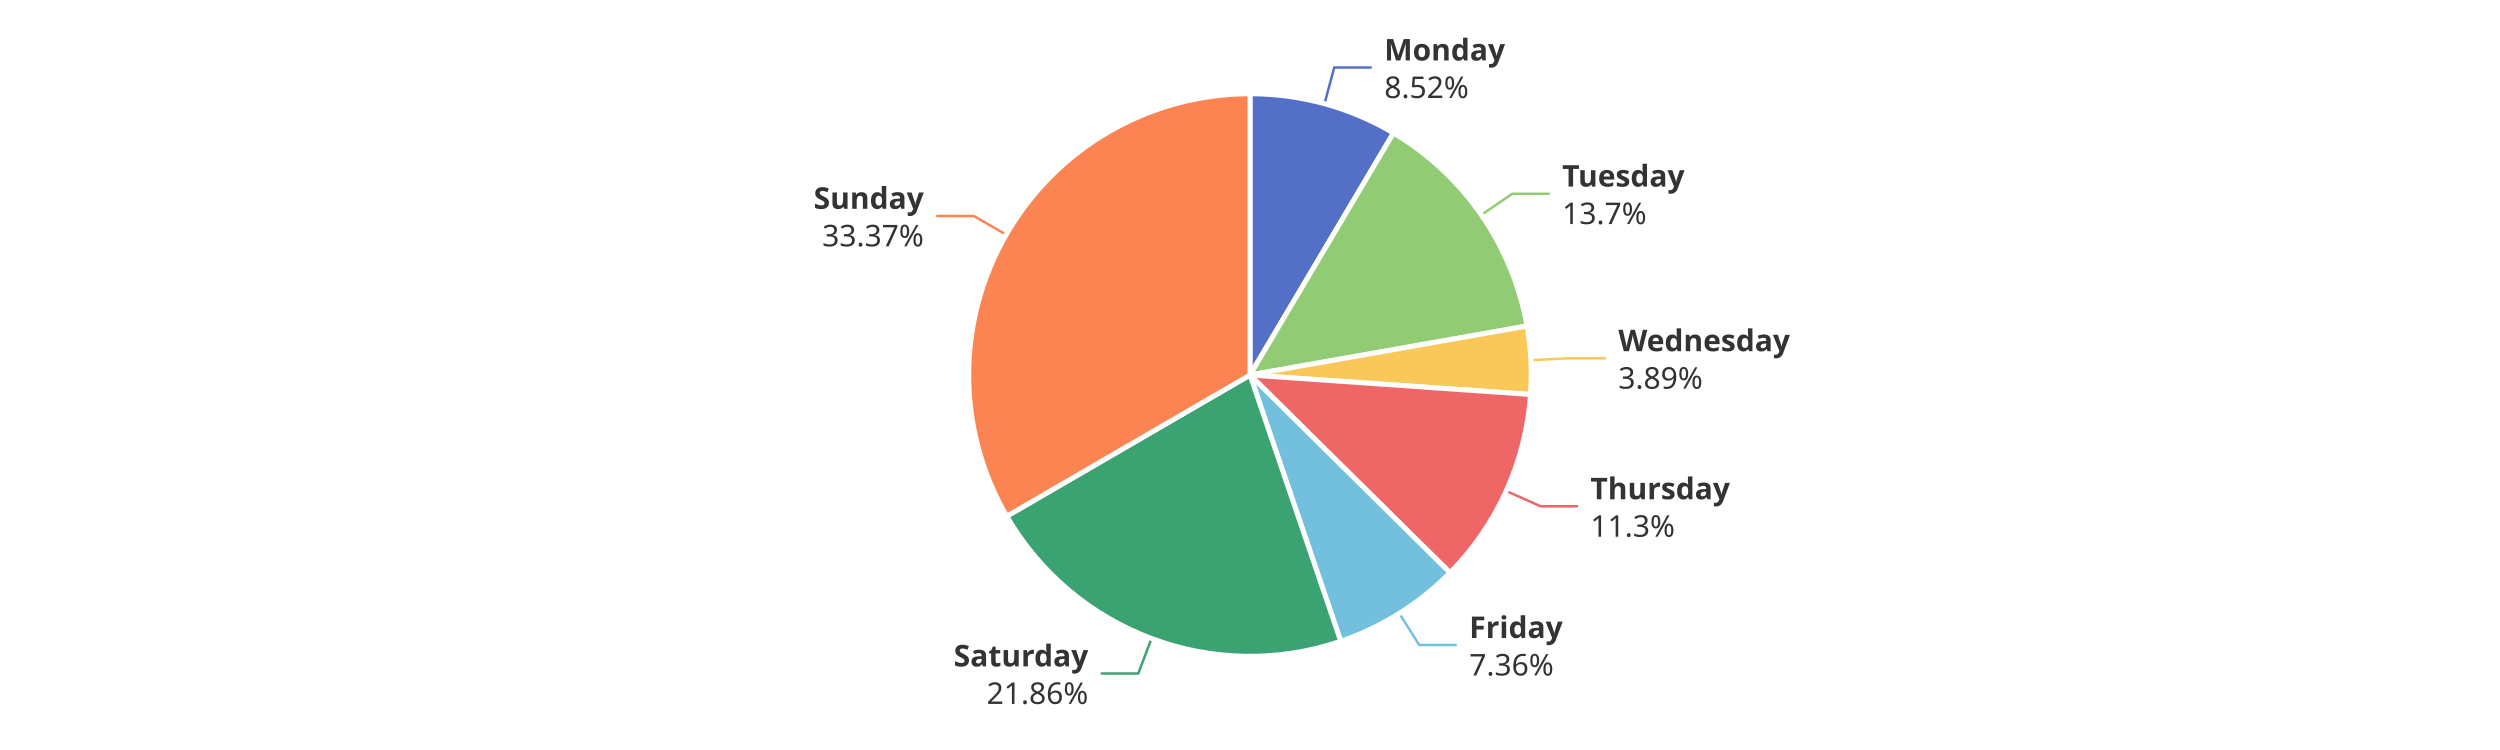
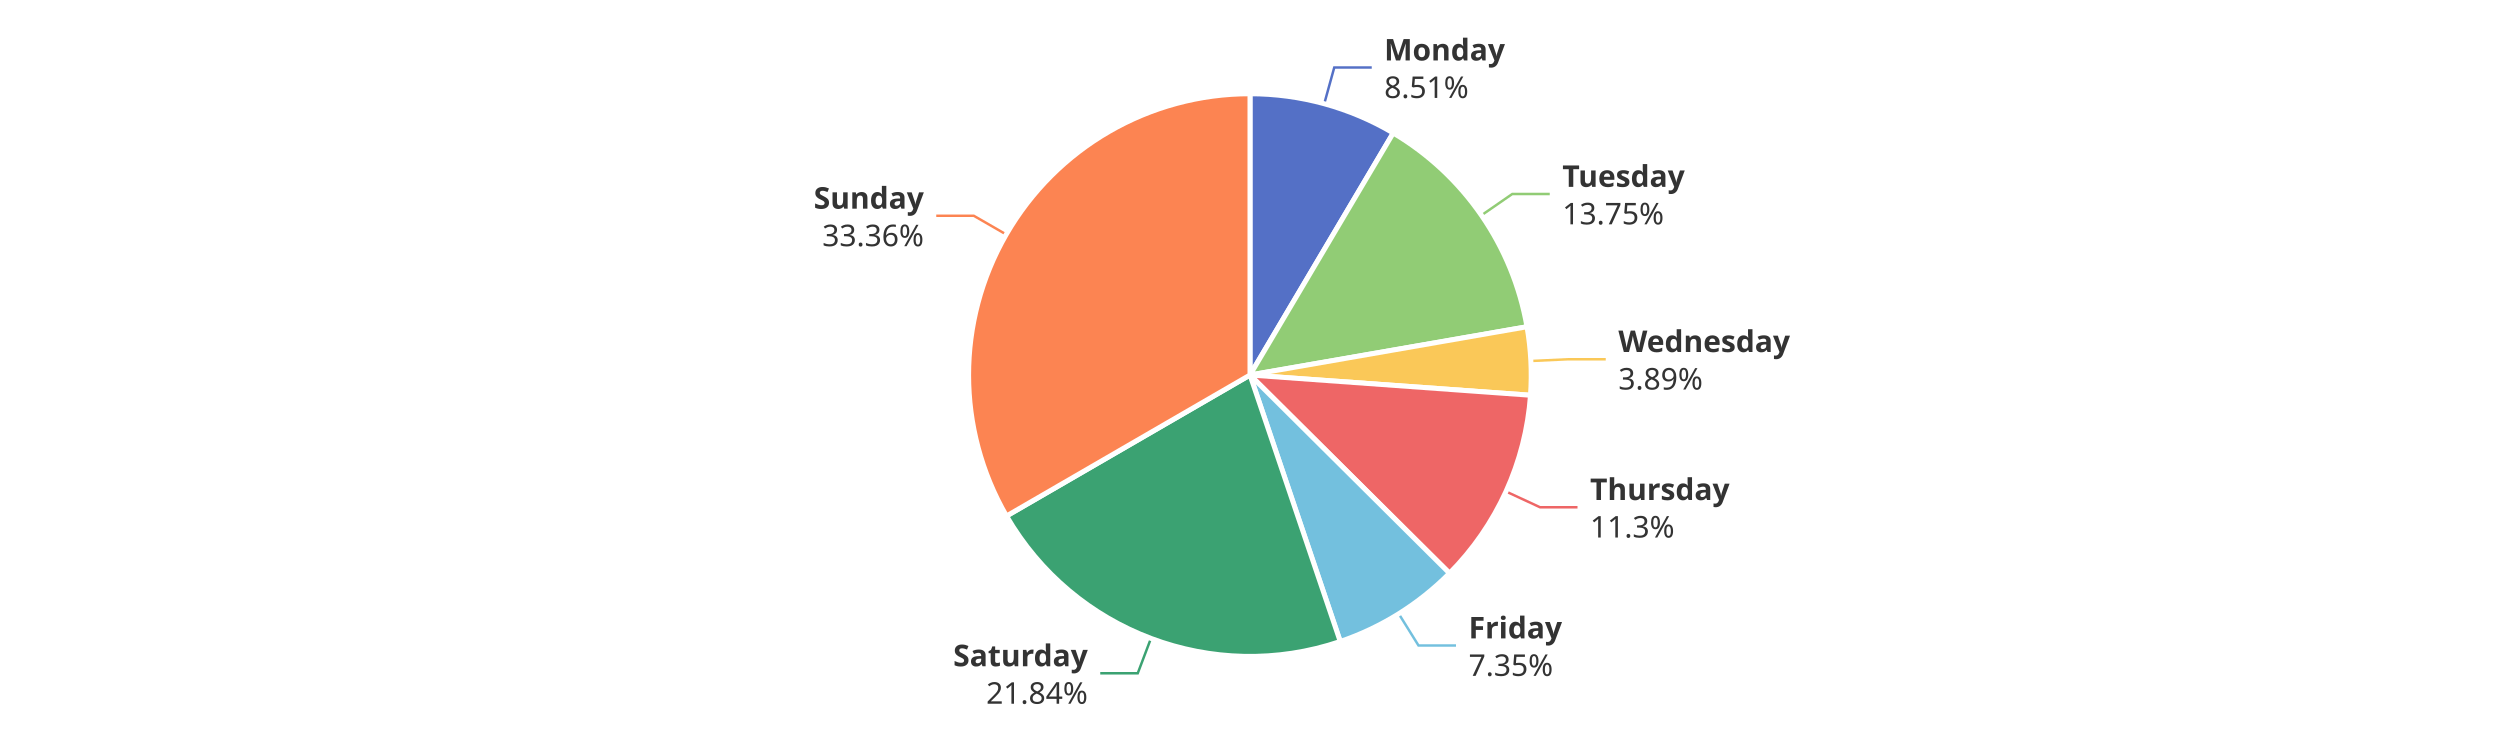
<svg xmlns="http://www.w3.org/2000/svg" width="1000" height="300" version="1.1" baseProfile="full" viewBox="0 0 1000 300">
  <rect width="1000" height="300" x="0" y="0" id="0" fill="#ffffff" />
-   <polyline points="529.8 41.5 533.7 27 548.7 27" fill="none" stroke="#5470c6" />
-   <polyline points="592.5 86 604.9 77.5 619.9 77.5" fill="none" stroke="#91cc75" />
-   <polyline points="612.3 144.1 627.3 143.3 642.3 143.3" fill="none" stroke="#fac858" />
-   <polyline points="602.5 196.4 616.2 202.5 631.2 202.5" fill="none" stroke="#ee6666" />
-   <polyline points="559.7 245.3 567.7 258 582.7 258" fill="none" stroke="#73c0de" />
-   <polyline points="460.6 255.4 455.3 269.4 440.3 269.4" fill="none" stroke="#3ba272" />
-   <polyline points="402.5 93.9 389.5 86.4 374.5 86.4" fill="none" stroke="#fc8452" />
-   <path d="M500 37.5A112.5 112.5 0 0 1 557.4 53.2L500 150Z" fill="#5470c6" stroke="#fff" stroke-width="2" stroke-linejoin="round" />
-   <path d="M557.4 53.2A112.5 112.5 0 0 1 610.8 130.4L500 150Z" fill="#91cc75" stroke="#fff" stroke-width="2" stroke-linejoin="round" />
-   <path d="M610.8 130.4A112.5 112.5 0 0 1 612.2 157.8L500 150Z" fill="#fac858" stroke="#fff" stroke-width="2" stroke-linejoin="round" />
-   <path d="M612.2 157.8A112.5 112.5 0 0 1 580 229.1L500 150Z" fill="#ee6666" stroke="#fff" stroke-width="2" stroke-linejoin="round" />
-   <path d="M580 229.1A112.5 112.5 0 0 1 536.3 256.5L500 150Z" fill="#73c0de" stroke="#fff" stroke-width="2" stroke-linejoin="round" />
-   <path d="M536.3 256.5A112.5 112.5 0 0 1 402.7 206.5L500 150Z" fill="#3ba272" stroke="#fff" stroke-width="2" stroke-linejoin="round" />
-   <path d="M402.7 206.5A112.5 112.5 0 0 1 500 37.5L500 150Z" fill="#fc8452" stroke="#fff" stroke-width="2" stroke-linejoin="round" />
-   <path d="M0 -15l42.8 0l0 30l-42.8 0Z" transform="translate(553.7211 27.0401)" fill="none" />
-   <text dominant-baseline="central" text-anchor="start" style="font-size:12px;font-family:sans-serif;font-weight:bold;" y="-7.5" transform="translate(553.7211 27.0401)" fill="#333" stroke="rgb(255,255,255)" stroke-width="2" paint-order="stroke" stroke-miterlimit="2">Monday</text>
-   <text dominant-baseline="central" text-anchor="start" style="font-size:12px;font-family:sans-serif;" y="7.5" transform="translate(553.7211 27.0401)" fill="#333" stroke="rgb(255,255,255)" stroke-width="2" paint-order="stroke" stroke-miterlimit="2">8.52%</text>
-   <path d="M0 -15l46.2 0l0 30l-46.2 0Z" transform="translate(624.8639 77.4754)" fill="none" />
-   <text dominant-baseline="central" text-anchor="start" style="font-size:12px;font-family:sans-serif;font-weight:bold;" y="-7.5" transform="translate(624.8639 77.4754)" fill="#333" stroke="rgb(255,255,255)" stroke-width="2" paint-order="stroke" stroke-miterlimit="2">Tuesday</text>
-   <text dominant-baseline="central" text-anchor="start" style="font-size:12px;font-family:sans-serif;" y="7.5" transform="translate(624.8639 77.4754)" fill="#333" stroke="rgb(255,255,255)" stroke-width="2" paint-order="stroke" stroke-miterlimit="2">13.7%</text>
-   <path d="M0 -15l63.6 0l0 30l-63.6 0Z" transform="translate(647.3246 143.3138)" fill="none" />
-   <text dominant-baseline="central" text-anchor="start" style="font-size:12px;font-family:sans-serif;font-weight:bold;" y="-7.5" transform="translate(647.3246 143.3138)" fill="#333" stroke="rgb(255,255,255)" stroke-width="2" paint-order="stroke" stroke-miterlimit="2">Wednesday</text>
-   <text dominant-baseline="central" text-anchor="start" style="font-size:12px;font-family:sans-serif;" y="7.5" transform="translate(647.3246 143.3138)" fill="#333" stroke="rgb(255,255,255)" stroke-width="2" paint-order="stroke" stroke-miterlimit="2">3.89%</text>
-   <path d="M0 -15l50.2 0l0 30l-50.2 0Z" transform="translate(636.1709 202.5411)" fill="none" />
-   <text dominant-baseline="central" text-anchor="start" style="font-size:12px;font-family:sans-serif;font-weight:bold;" y="-7.5" transform="translate(636.1709 202.5411)" fill="#333" stroke="rgb(255,255,255)" stroke-width="2" paint-order="stroke" stroke-miterlimit="2">Thursday</text>
-   <text dominant-baseline="central" text-anchor="start" style="font-size:12px;font-family:sans-serif;" y="7.5" transform="translate(636.1709 202.5411)" fill="#333" stroke="rgb(255,255,255)" stroke-width="2" paint-order="stroke" stroke-miterlimit="2">11.3%</text>
-   <path d="M0 -15l34.2 0l0 30l-34.2 0Z" transform="translate(587.7081 258.0364)" fill="none" />
-   <text dominant-baseline="central" text-anchor="start" style="font-size:12px;font-family:sans-serif;font-weight:bold;" y="-7.5" transform="translate(587.7081 258.0364)" fill="#333" stroke="rgb(255,255,255)" stroke-width="2" paint-order="stroke" stroke-miterlimit="2">Friday</text>
-   <text dominant-baseline="central" text-anchor="start" style="font-size:12px;font-family:sans-serif;" y="7.5" transform="translate(587.7081 258.0364)" fill="#333" stroke="rgb(255,255,255)" stroke-width="2" paint-order="stroke" stroke-miterlimit="2">7.36%</text>
-   <path d="M-48.2 -15l48.2 0l0 30l-48.2 0Z" transform="translate(435.3069 269.4101)" fill="none" />
-   <text dominant-baseline="central" text-anchor="end" style="font-size:12px;font-family:sans-serif;font-weight:bold;" y="-7.5" transform="translate(435.3069 269.4101)" fill="#333" stroke="rgb(255,255,255)" stroke-width="2" paint-order="stroke" stroke-miterlimit="2">Saturday</text>
-   <text dominant-baseline="central" text-anchor="end" style="font-size:12px;font-family:sans-serif;" y="7.5" transform="translate(435.3069 269.4101)" fill="#333" stroke="rgb(255,255,255)" stroke-width="2" paint-order="stroke" stroke-miterlimit="2">21.86%</text>
-   <path d="M-40.9 -15l40.9 0l0 30l-40.9 0Z" transform="translate(369.5084 86.3772)" fill="none" />
-   <text dominant-baseline="central" text-anchor="end" style="font-size:12px;font-family:sans-serif;font-weight:bold;" y="-7.5" transform="translate(369.5084 86.3772)" fill="#333" stroke="rgb(255,255,255)" stroke-width="2" paint-order="stroke" stroke-miterlimit="2">Sunday</text>
-   <text dominant-baseline="central" text-anchor="end" style="font-size:12px;font-family:sans-serif;" y="7.5" transform="translate(369.5084 86.3772)" fill="#333" stroke="rgb(255,255,255)" stroke-width="2" paint-order="stroke" stroke-miterlimit="2">33.37%</text>
+   <polyline points="529.7 41.5 533.7 27 548.7 27" fill="none" stroke="#5470c6" />
+   <polyline points="592.6 86.1 604.9 77.6 619.9 77.6" fill="none" stroke="#91cc75" />
+   <polyline points="612.4 144.4 627.3 143.7 642.3 143.7" fill="none" stroke="#fac858" />
+   <polyline points="602.4 196.6 616 202.9 631 202.9" fill="none" stroke="#ee6666" />
+   <polyline points="559.5 245.5 567.4 258.2 582.4 258.2" fill="none" stroke="#73c0de" />
+   <polyline points="460.4 255.3 455.1 269.3 440.1 269.3" fill="none" stroke="#3ba272" />
+   <polyline points="402.5 93.8 389.5 86.3 374.5 86.3" fill="none" stroke="#fc8452" />
+   <path d="M500 37.5A112.5 112.5 0 0 1 557.3 53.2L500 150Z" fill="#5470c6" stroke="#fff" stroke-width="2" stroke-linejoin="round" />
+   <path d="M557.3 53.2A112.5 112.5 0 0 1 610.8 130.7L500 150Z" fill="#91cc75" stroke="#fff" stroke-width="2" stroke-linejoin="round" />
+   <path d="M610.8 130.7A112.5 112.5 0 0 1 612.2 158.1L500 150Z" fill="#fac858" stroke="#fff" stroke-width="2" stroke-linejoin="round" />
+   <path d="M612.2 158.1A112.5 112.5 0 0 1 579.8 229.3L500 150Z" fill="#ee6666" stroke="#fff" stroke-width="2" stroke-linejoin="round" />
+   <path d="M579.8 229.3A112.5 112.5 0 0 1 536.1 256.6L500 150Z" fill="#73c0de" stroke="#fff" stroke-width="2" stroke-linejoin="round" />
+   <path d="M536.1 256.6A112.5 112.5 0 0 1 402.6 206.4L500 150Z" fill="#3ba272" stroke="#fff" stroke-width="2" stroke-linejoin="round" />
+   <path d="M402.6 206.4A112.5 112.5 0 0 1 500 37.5L500 150Z" fill="#fc8452" stroke="#fff" stroke-width="2" stroke-linejoin="round" />
+   <path d="M0 -15l42.8 0l0 30l-42.8 0Z" transform="translate(553.6857 27.0304)" fill="none" />
+   <text dominant-baseline="central" text-anchor="start" style="font-size:12px;font-family:sans-serif;font-weight:bold;" y="-7.5" transform="translate(553.6857 27.0304)" fill="#333" stroke="rgb(255,255,255)" stroke-width="2" paint-order="stroke" stroke-miterlimit="2">Monday</text>
+   <text dominant-baseline="central" text-anchor="start" style="font-size:12px;font-family:sans-serif;" y="7.5" transform="translate(553.6857 27.0304)" fill="#333" stroke="rgb(255,255,255)" stroke-width="2" paint-order="stroke" stroke-miterlimit="2">8.51%</text>
+   <path d="M0 -15l46.2 0l0 30l-46.2 0Z" transform="translate(624.9392 77.5844)" fill="none" />
+   <text dominant-baseline="central" text-anchor="start" style="font-size:12px;font-family:sans-serif;font-weight:bold;" y="-7.5" transform="translate(624.9392 77.5844)" fill="#333" stroke="rgb(255,255,255)" stroke-width="2" paint-order="stroke" stroke-miterlimit="2">Tuesday</text>
+   <text dominant-baseline="central" text-anchor="start" style="font-size:12px;font-family:sans-serif;" y="7.5" transform="translate(624.9392 77.5844)" fill="#333" stroke="rgb(255,255,255)" stroke-width="2" paint-order="stroke" stroke-miterlimit="2">13.75%</text>
+   <path d="M0 -15l63.6 0l0 30l-63.6 0Z" transform="translate(647.3419 143.6532)" fill="none" />
+   <text dominant-baseline="central" text-anchor="start" style="font-size:12px;font-family:sans-serif;font-weight:bold;" y="-7.5" transform="translate(647.3419 143.6532)" fill="#333" stroke="rgb(255,255,255)" stroke-width="2" paint-order="stroke" stroke-miterlimit="2">Wednesday</text>
+   <text dominant-baseline="central" text-anchor="start" style="font-size:12px;font-family:sans-serif;" y="7.5" transform="translate(647.3419 143.6532)" fill="#333" stroke="rgb(255,255,255)" stroke-width="2" paint-order="stroke" stroke-miterlimit="2">3.89%</text>
+   <path d="M0 -15l50.2 0l0 30l-50.2 0Z" transform="translate(636.028 202.8561)" fill="none" />
+   <text dominant-baseline="central" text-anchor="start" style="font-size:12px;font-family:sans-serif;font-weight:bold;" y="-7.5" transform="translate(636.028 202.8561)" fill="#333" stroke="rgb(255,255,255)" stroke-width="2" paint-order="stroke" stroke-miterlimit="2">Thursday</text>
+   <text dominant-baseline="central" text-anchor="start" style="font-size:12px;font-family:sans-serif;" y="7.5" transform="translate(636.028 202.8561)" fill="#333" stroke="rgb(255,255,255)" stroke-width="2" paint-order="stroke" stroke-miterlimit="2">11.3%</text>
+   <path d="M0 -15l34.2 0l0 30l-34.2 0Z" transform="translate(587.4424 258.2025)" fill="none" />
+   <text dominant-baseline="central" text-anchor="start" style="font-size:12px;font-family:sans-serif;font-weight:bold;" y="-7.5" transform="translate(587.4424 258.2025)" fill="#333" stroke="rgb(255,255,255)" stroke-width="2" paint-order="stroke" stroke-miterlimit="2">Friday</text>
+   <text dominant-baseline="central" text-anchor="start" style="font-size:12px;font-family:sans-serif;" y="7.5" transform="translate(587.4424 258.2025)" fill="#333" stroke="rgb(255,255,255)" stroke-width="2" paint-order="stroke" stroke-miterlimit="2">7.35%</text>
+   <path d="M-48.2 -15l48.2 0l0 30l-48.2 0Z" transform="translate(435.1151 269.3381)" fill="none" />
+   <text dominant-baseline="central" text-anchor="end" style="font-size:12px;font-family:sans-serif;font-weight:bold;" y="-7.5" transform="translate(435.1151 269.3381)" fill="#333" stroke="rgb(255,255,255)" stroke-width="2" paint-order="stroke" stroke-miterlimit="2">Saturday</text>
+   <text dominant-baseline="central" text-anchor="end" style="font-size:12px;font-family:sans-serif;" y="7.5" transform="translate(435.1151 269.3381)" fill="#333" stroke="rgb(255,255,255)" stroke-width="2" paint-order="stroke" stroke-miterlimit="2">21.84%</text>
+   <path d="M-40.9 -15l40.9 0l0 30l-40.9 0Z" transform="translate(369.5417 86.3194)" fill="none" />
+   <text dominant-baseline="central" text-anchor="end" style="font-size:12px;font-family:sans-serif;font-weight:bold;" y="-7.5" transform="translate(369.5417 86.3194)" fill="#333" stroke="rgb(255,255,255)" stroke-width="2" paint-order="stroke" stroke-miterlimit="2">Sunday</text>
+   <text dominant-baseline="central" text-anchor="end" style="font-size:12px;font-family:sans-serif;" y="7.5" transform="translate(369.5417 86.3194)" fill="#333" stroke="rgb(255,255,255)" stroke-width="2" paint-order="stroke" stroke-miterlimit="2">33.36%</text>
</svg>
